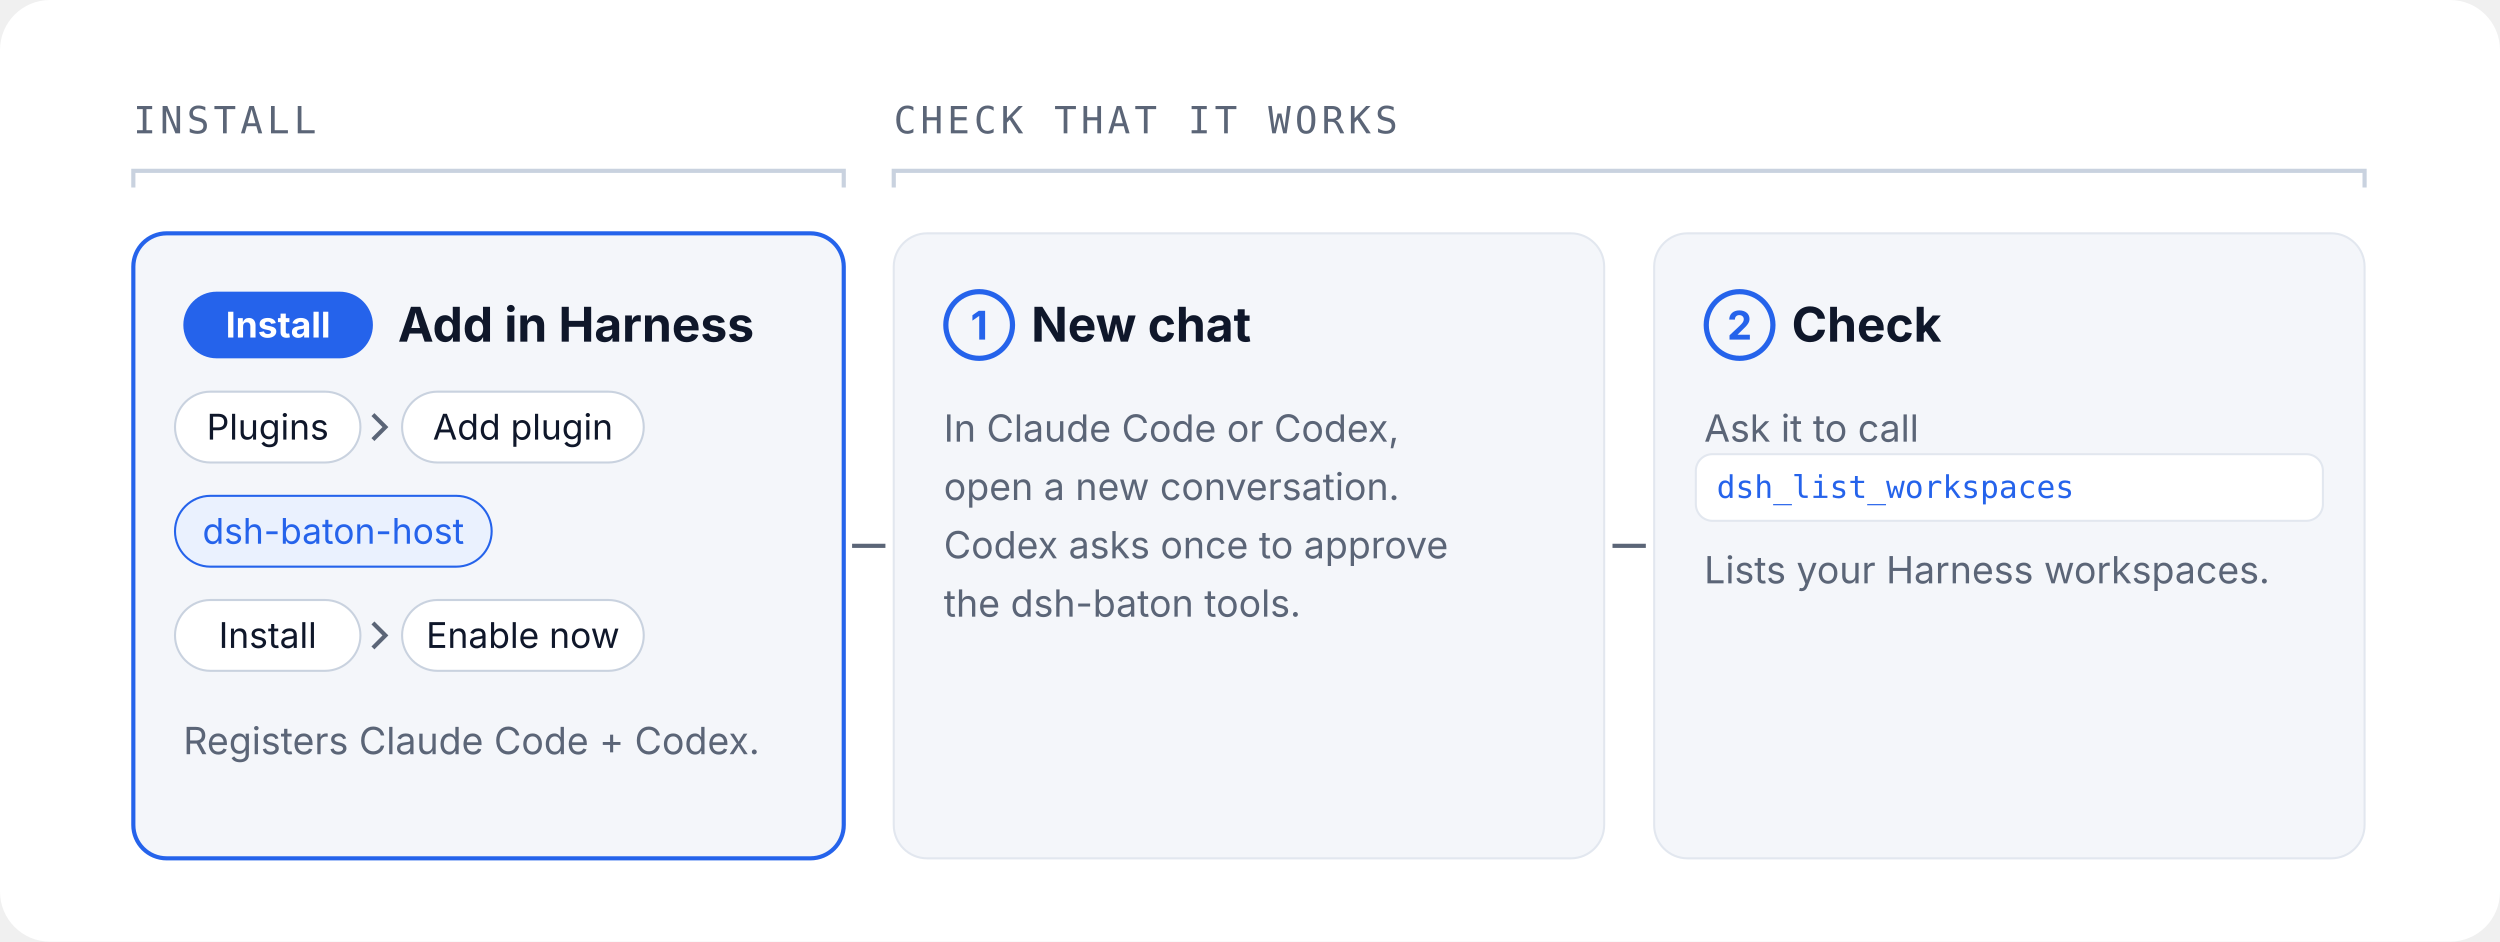
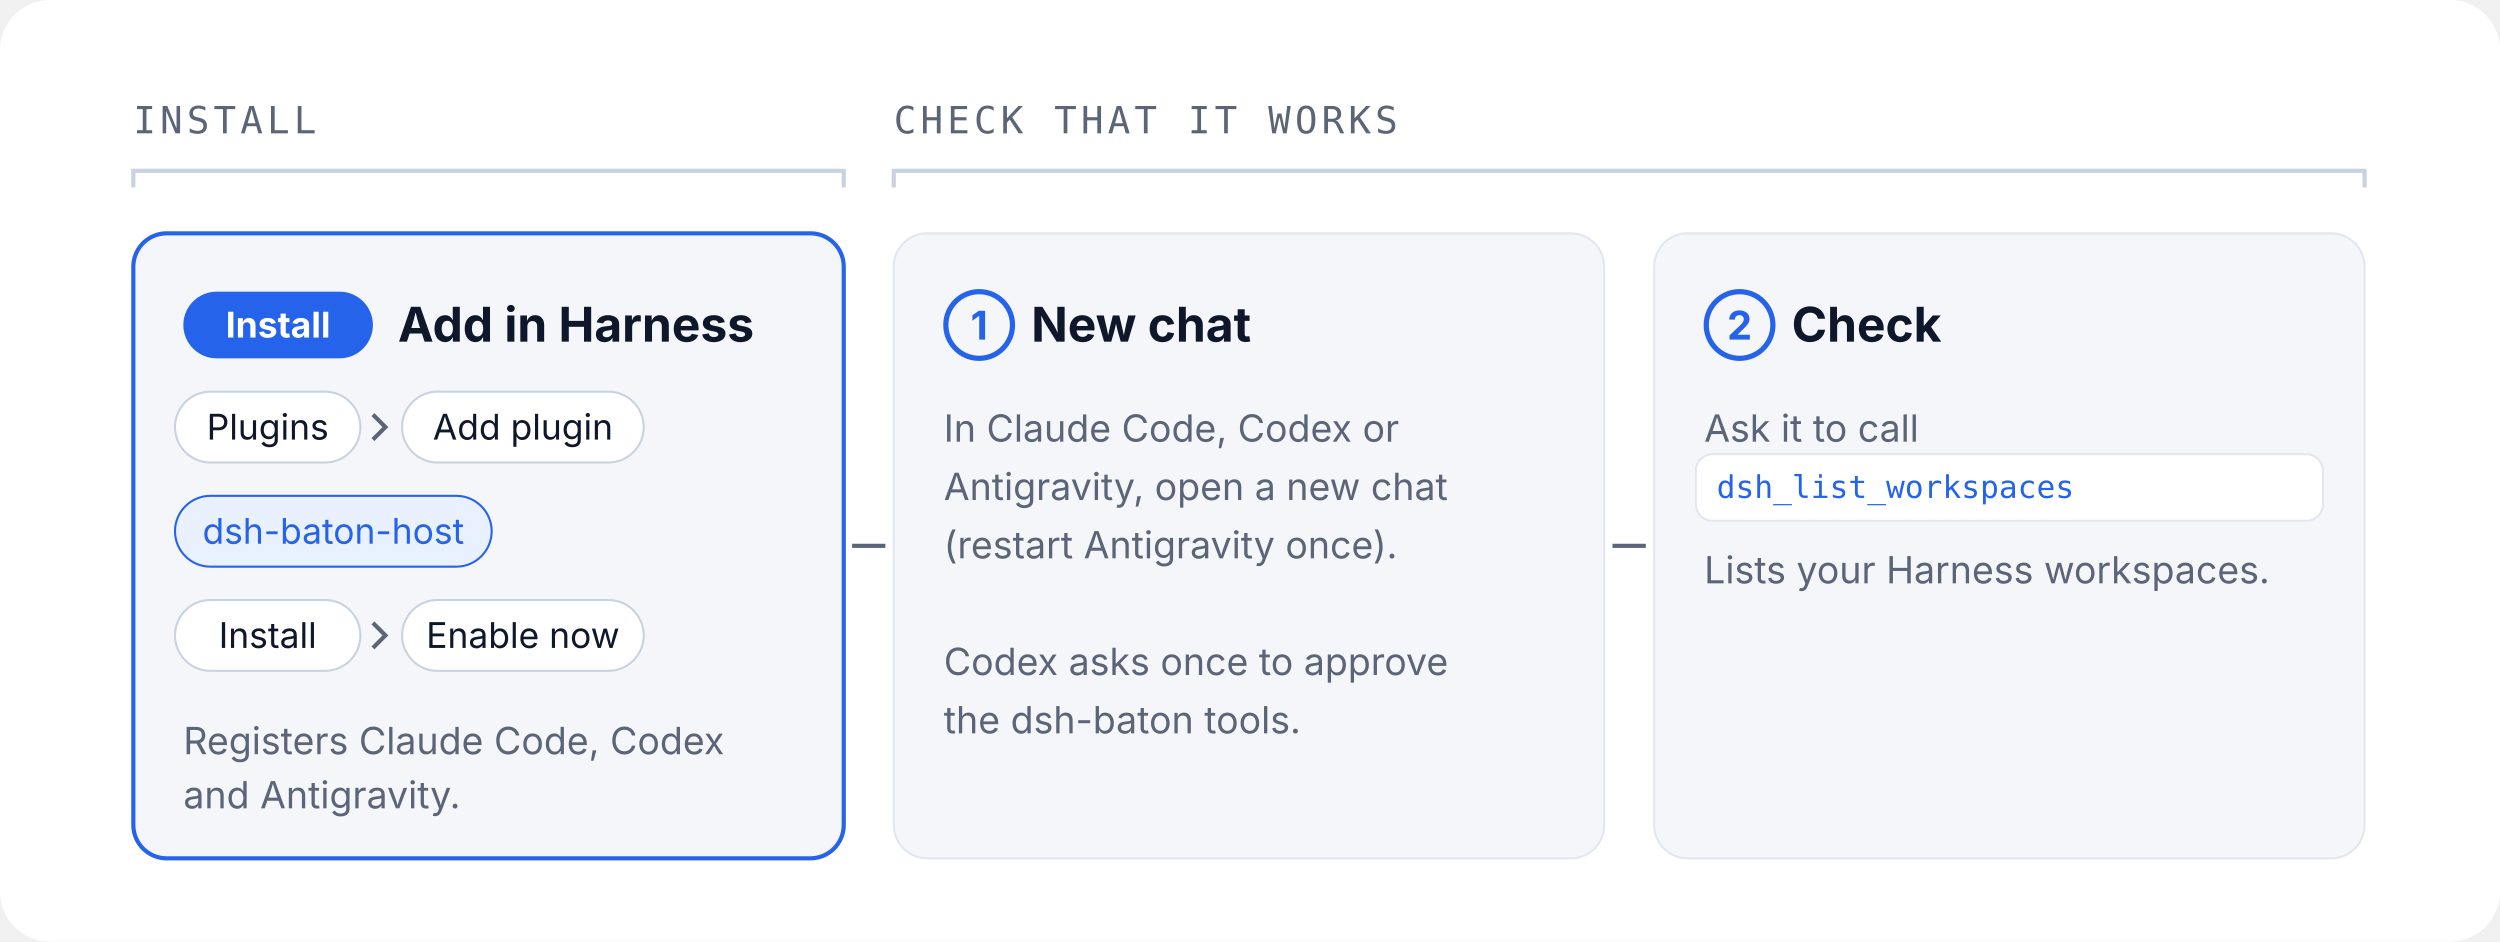
<svg xmlns="http://www.w3.org/2000/svg" width="1200" height="452" viewBox="0 0 1200 452" role="img" aria-labelledby="title desc">
  <rect width="1200" height="452" rx="24" fill="#FFFFFF" />
  <text x="64" y="64" font-family="ui-monospace, SFMono-Regular, Menlo, Consolas, monospace" font-size="18" fill="#5B6577" letter-spacing="2">INSTALL</text>
  <path d="M64 90 v-8 H405 v8" stroke="#C9D2DF" stroke-width="2" fill="none" />
  <text x="429" y="64" font-family="ui-monospace, SFMono-Regular, Menlo, Consolas, monospace" font-size="18" fill="#5B6577" letter-spacing="2">CHECK THAT IT WORKS</text>
  <path d="M429 90 v-8 H1135 v8" stroke="#C9D2DF" stroke-width="2" fill="none" />
  <rect x="64" y="112" width="341" height="300" rx="16" fill="#F4F6FA" stroke="#2563EB" stroke-width="2" />
  <rect x="88" y="140" width="91" height="32" rx="16" fill="#2563EB" />
  <text x="133.5" y="162" font-family="-apple-system, BlinkMacSystemFont, &quot;Segoe UI&quot;, &quot;PingFang SC&quot;, &quot;Microsoft YaHei&quot;, sans-serif" font-size="17" fill="#FFFFFF" font-weight="700" text-anchor="middle">Install</text>
  <text x="191" y="164" font-family="-apple-system, BlinkMacSystemFont, &quot;Segoe UI&quot;, &quot;PingFang SC&quot;, &quot;Microsoft YaHei&quot;, sans-serif" font-size="23" fill="#0F172A" font-weight="700">Add in Harness</text>
  <rect x="84" y="188" width="89" height="34" rx="17" fill="#FFFFFF" stroke="#C9D2DF" stroke-width="1" />
  <text x="128.5" y="211" font-family="-apple-system, BlinkMacSystemFont, &quot;Segoe UI&quot;, &quot;PingFang SC&quot;, &quot;Microsoft YaHei&quot;, sans-serif" font-size="17" fill="#0F172A" text-anchor="middle">Plugins</text>
  <path d="M179 199 l6 6 l-6 6" stroke="#5B6577" stroke-width="2" fill="none" />
  <rect x="193" y="188" width="116" height="34" rx="17" fill="#FFFFFF" stroke="#C9D2DF" stroke-width="1" />
  <text x="251.0" y="211" font-family="-apple-system, BlinkMacSystemFont, &quot;Segoe UI&quot;, &quot;PingFang SC&quot;, &quot;Microsoft YaHei&quot;, sans-serif" font-size="17" fill="#0F172A" text-anchor="middle">Add plugin</text>
  <rect x="84" y="238" width="152" height="34" rx="17" fill="#EAF1FE" stroke="#2563EB" stroke-width="1" />
  <text x="160.0" y="261" font-family="-apple-system, BlinkMacSystemFont, &quot;Segoe UI&quot;, &quot;PingFang SC&quot;, &quot;Microsoft YaHei&quot;, sans-serif" font-size="17" fill="#2563EB" text-anchor="middle">dsh-baton-host</text>
  <rect x="84" y="288" width="89" height="34" rx="17" fill="#FFFFFF" stroke="#C9D2DF" stroke-width="1" />
  <text x="128.5" y="311" font-family="-apple-system, BlinkMacSystemFont, &quot;Segoe UI&quot;, &quot;PingFang SC&quot;, &quot;Microsoft YaHei&quot;, sans-serif" font-size="17" fill="#0F172A" text-anchor="middle">Install</text>
  <path d="M179 299 l6 6 l-6 6" stroke="#5B6577" stroke-width="2" fill="none" />
  <rect x="193" y="288" width="116" height="34" rx="17" fill="#FFFFFF" stroke="#C9D2DF" stroke-width="1" />
  <text x="251.0" y="311" font-family="-apple-system, BlinkMacSystemFont, &quot;Segoe UI&quot;, &quot;PingFang SC&quot;, &quot;Microsoft YaHei&quot;, sans-serif" font-size="17" fill="#0F172A" text-anchor="middle">Enable now</text>
-   <text x="88" y="362" font-family="-apple-system, BlinkMacSystemFont, &quot;Segoe UI&quot;, &quot;PingFang SC&quot;, &quot;Microsoft YaHei&quot;, sans-serif" font-size="18" fill="#5B6577">Registers Claude Code + Codex.</text>
+   <text x="88" y="362" font-family="-apple-system, BlinkMacSystemFont, &quot;Segoe UI&quot;, &quot;PingFang SC&quot;, &quot;Microsoft YaHei&quot;, sans-serif" font-size="18" fill="#5B6577">Registers Claude Code, Codex</text>
+   <text x="88" y="388" font-family="-apple-system, BlinkMacSystemFont, &quot;Segoe UI&quot;, &quot;PingFang SC&quot;, &quot;Microsoft YaHei&quot;, sans-serif" font-size="18" fill="#5B6577">and Antigravity.</text>
  <path d="M409 262.0 h16" stroke="#5B6577" stroke-width="2" />
  <rect x="429" y="112" width="341" height="300" rx="16" fill="#F4F6FA" stroke="#E2E7EF" stroke-width="1" />
  <circle cx="470" cy="156" r="16" fill="none" stroke="#2563EB" stroke-width="2.5" />
  <text x="470" y="163" font-family="-apple-system, BlinkMacSystemFont, &quot;Segoe UI&quot;, &quot;PingFang SC&quot;, &quot;Microsoft YaHei&quot;, sans-serif" font-size="19" fill="#2563EB" font-weight="700" text-anchor="middle">1</text>
  <text x="495" y="164" font-family="-apple-system, BlinkMacSystemFont, &quot;Segoe UI&quot;, &quot;PingFang SC&quot;, &quot;Microsoft YaHei&quot;, sans-serif" font-size="23" fill="#0F172A" font-weight="700">New chat</text>
-   <text x="453" y="212" font-family="-apple-system, BlinkMacSystemFont, &quot;Segoe UI&quot;, &quot;PingFang SC&quot;, &quot;Microsoft YaHei&quot;, sans-serif" font-size="18" fill="#5B6577">In Claude Code or Codex,</text>
-   <text x="453" y="240" font-family="-apple-system, BlinkMacSystemFont, &quot;Segoe UI&quot;, &quot;PingFang SC&quot;, &quot;Microsoft YaHei&quot;, sans-serif" font-size="18" fill="#5B6577">open a new conversation.</text>
-   <text x="453" y="268" font-family="-apple-system, BlinkMacSystemFont, &quot;Segoe UI&quot;, &quot;PingFang SC&quot;, &quot;Microsoft YaHei&quot;, sans-serif" font-size="18" fill="#5B6577">Codex asks once to approve</text>
-   <text x="453" y="296" font-family="-apple-system, BlinkMacSystemFont, &quot;Segoe UI&quot;, &quot;PingFang SC&quot;, &quot;Microsoft YaHei&quot;, sans-serif" font-size="18" fill="#5B6577">the dsh-baton tools.</text>
+   <text x="453" y="212" font-family="-apple-system, BlinkMacSystemFont, &quot;Segoe UI&quot;, &quot;PingFang SC&quot;, &quot;Microsoft YaHei&quot;, sans-serif" font-size="18" fill="#5B6577">In Claude Code, Codex or</text>
+   <text x="453" y="240" font-family="-apple-system, BlinkMacSystemFont, &quot;Segoe UI&quot;, &quot;PingFang SC&quot;, &quot;Microsoft YaHei&quot;, sans-serif" font-size="18" fill="#5B6577">Antigravity, open a new chat</text>
+   <text x="453" y="268" font-family="-apple-system, BlinkMacSystemFont, &quot;Segoe UI&quot;, &quot;PingFang SC&quot;, &quot;Microsoft YaHei&quot;, sans-serif" font-size="18" fill="#5B6577">(restart Antigravity once).</text>
+   <text x="453" y="324" font-family="-apple-system, BlinkMacSystemFont, &quot;Segoe UI&quot;, &quot;PingFang SC&quot;, &quot;Microsoft YaHei&quot;, sans-serif" font-size="18" fill="#5B6577">Codex asks once to approve</text>
+   <text x="453" y="352" font-family="-apple-system, BlinkMacSystemFont, &quot;Segoe UI&quot;, &quot;PingFang SC&quot;, &quot;Microsoft YaHei&quot;, sans-serif" font-size="18" fill="#5B6577">the dsh-baton tools.</text>
  <path d="M774 262.0 h16" stroke="#5B6577" stroke-width="2" />
  <rect x="794" y="112" width="341" height="300" rx="16" fill="#F4F6FA" stroke="#E2E7EF" stroke-width="1" />
  <circle cx="835" cy="156" r="16" fill="none" stroke="#2563EB" stroke-width="2.5" />
  <text x="835" y="163" font-family="-apple-system, BlinkMacSystemFont, &quot;Segoe UI&quot;, &quot;PingFang SC&quot;, &quot;Microsoft YaHei&quot;, sans-serif" font-size="19" fill="#2563EB" font-weight="700" text-anchor="middle">2</text>
  <text x="860" y="164" font-family="-apple-system, BlinkMacSystemFont, &quot;Segoe UI&quot;, &quot;PingFang SC&quot;, &quot;Microsoft YaHei&quot;, sans-serif" font-size="23" fill="#0F172A" font-weight="700">Check</text>
  <text x="818" y="212" font-family="-apple-system, BlinkMacSystemFont, &quot;Segoe UI&quot;, &quot;PingFang SC&quot;, &quot;Microsoft YaHei&quot;, sans-serif" font-size="18" fill="#5B6577">Ask it to call</text>
  <rect x="814" y="218" width="301" height="32" rx="8" fill="#FFFFFF" stroke="#E2E7EF" stroke-width="1" />
  <text x="824" y="239" font-family="ui-monospace, SFMono-Regular, Menlo, Consolas, monospace" font-size="15" fill="#2563EB">dsh_list_workspaces</text>
  <text x="818" y="280" font-family="-apple-system, BlinkMacSystemFont, &quot;Segoe UI&quot;, &quot;PingFang SC&quot;, &quot;Microsoft YaHei&quot;, sans-serif" font-size="18" fill="#5B6577">Lists your Harness workspaces.</text>
</svg>
